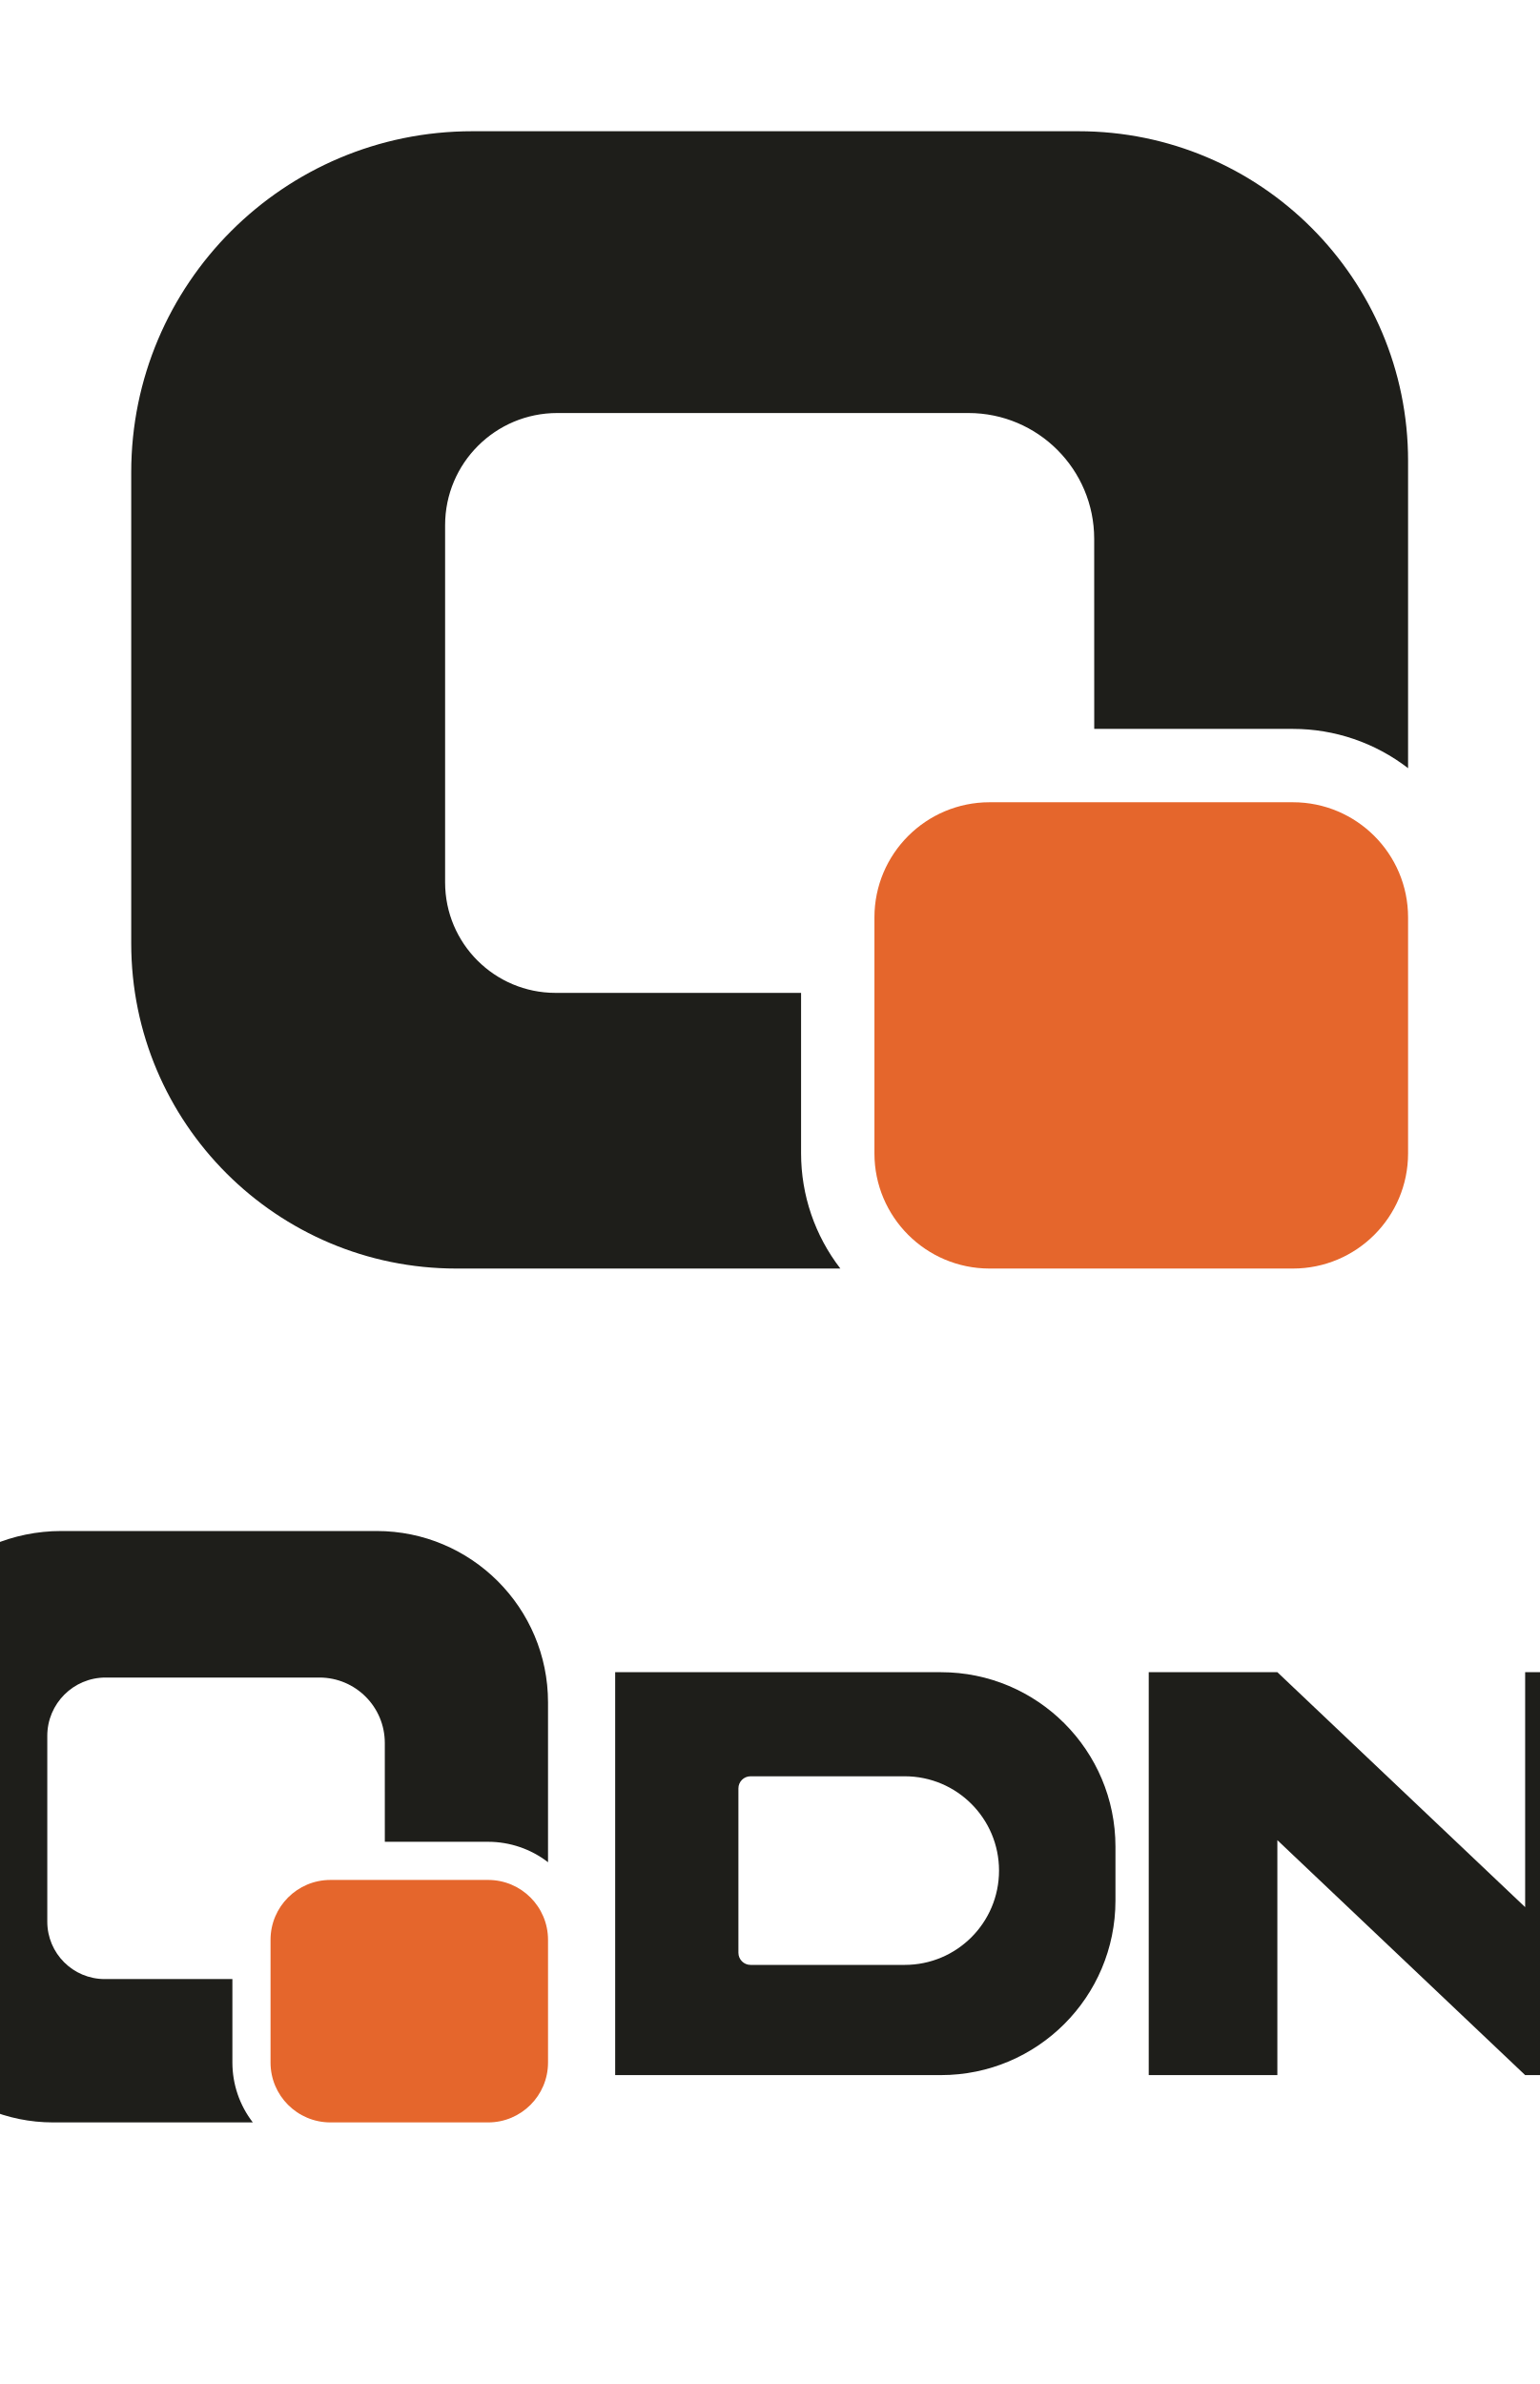
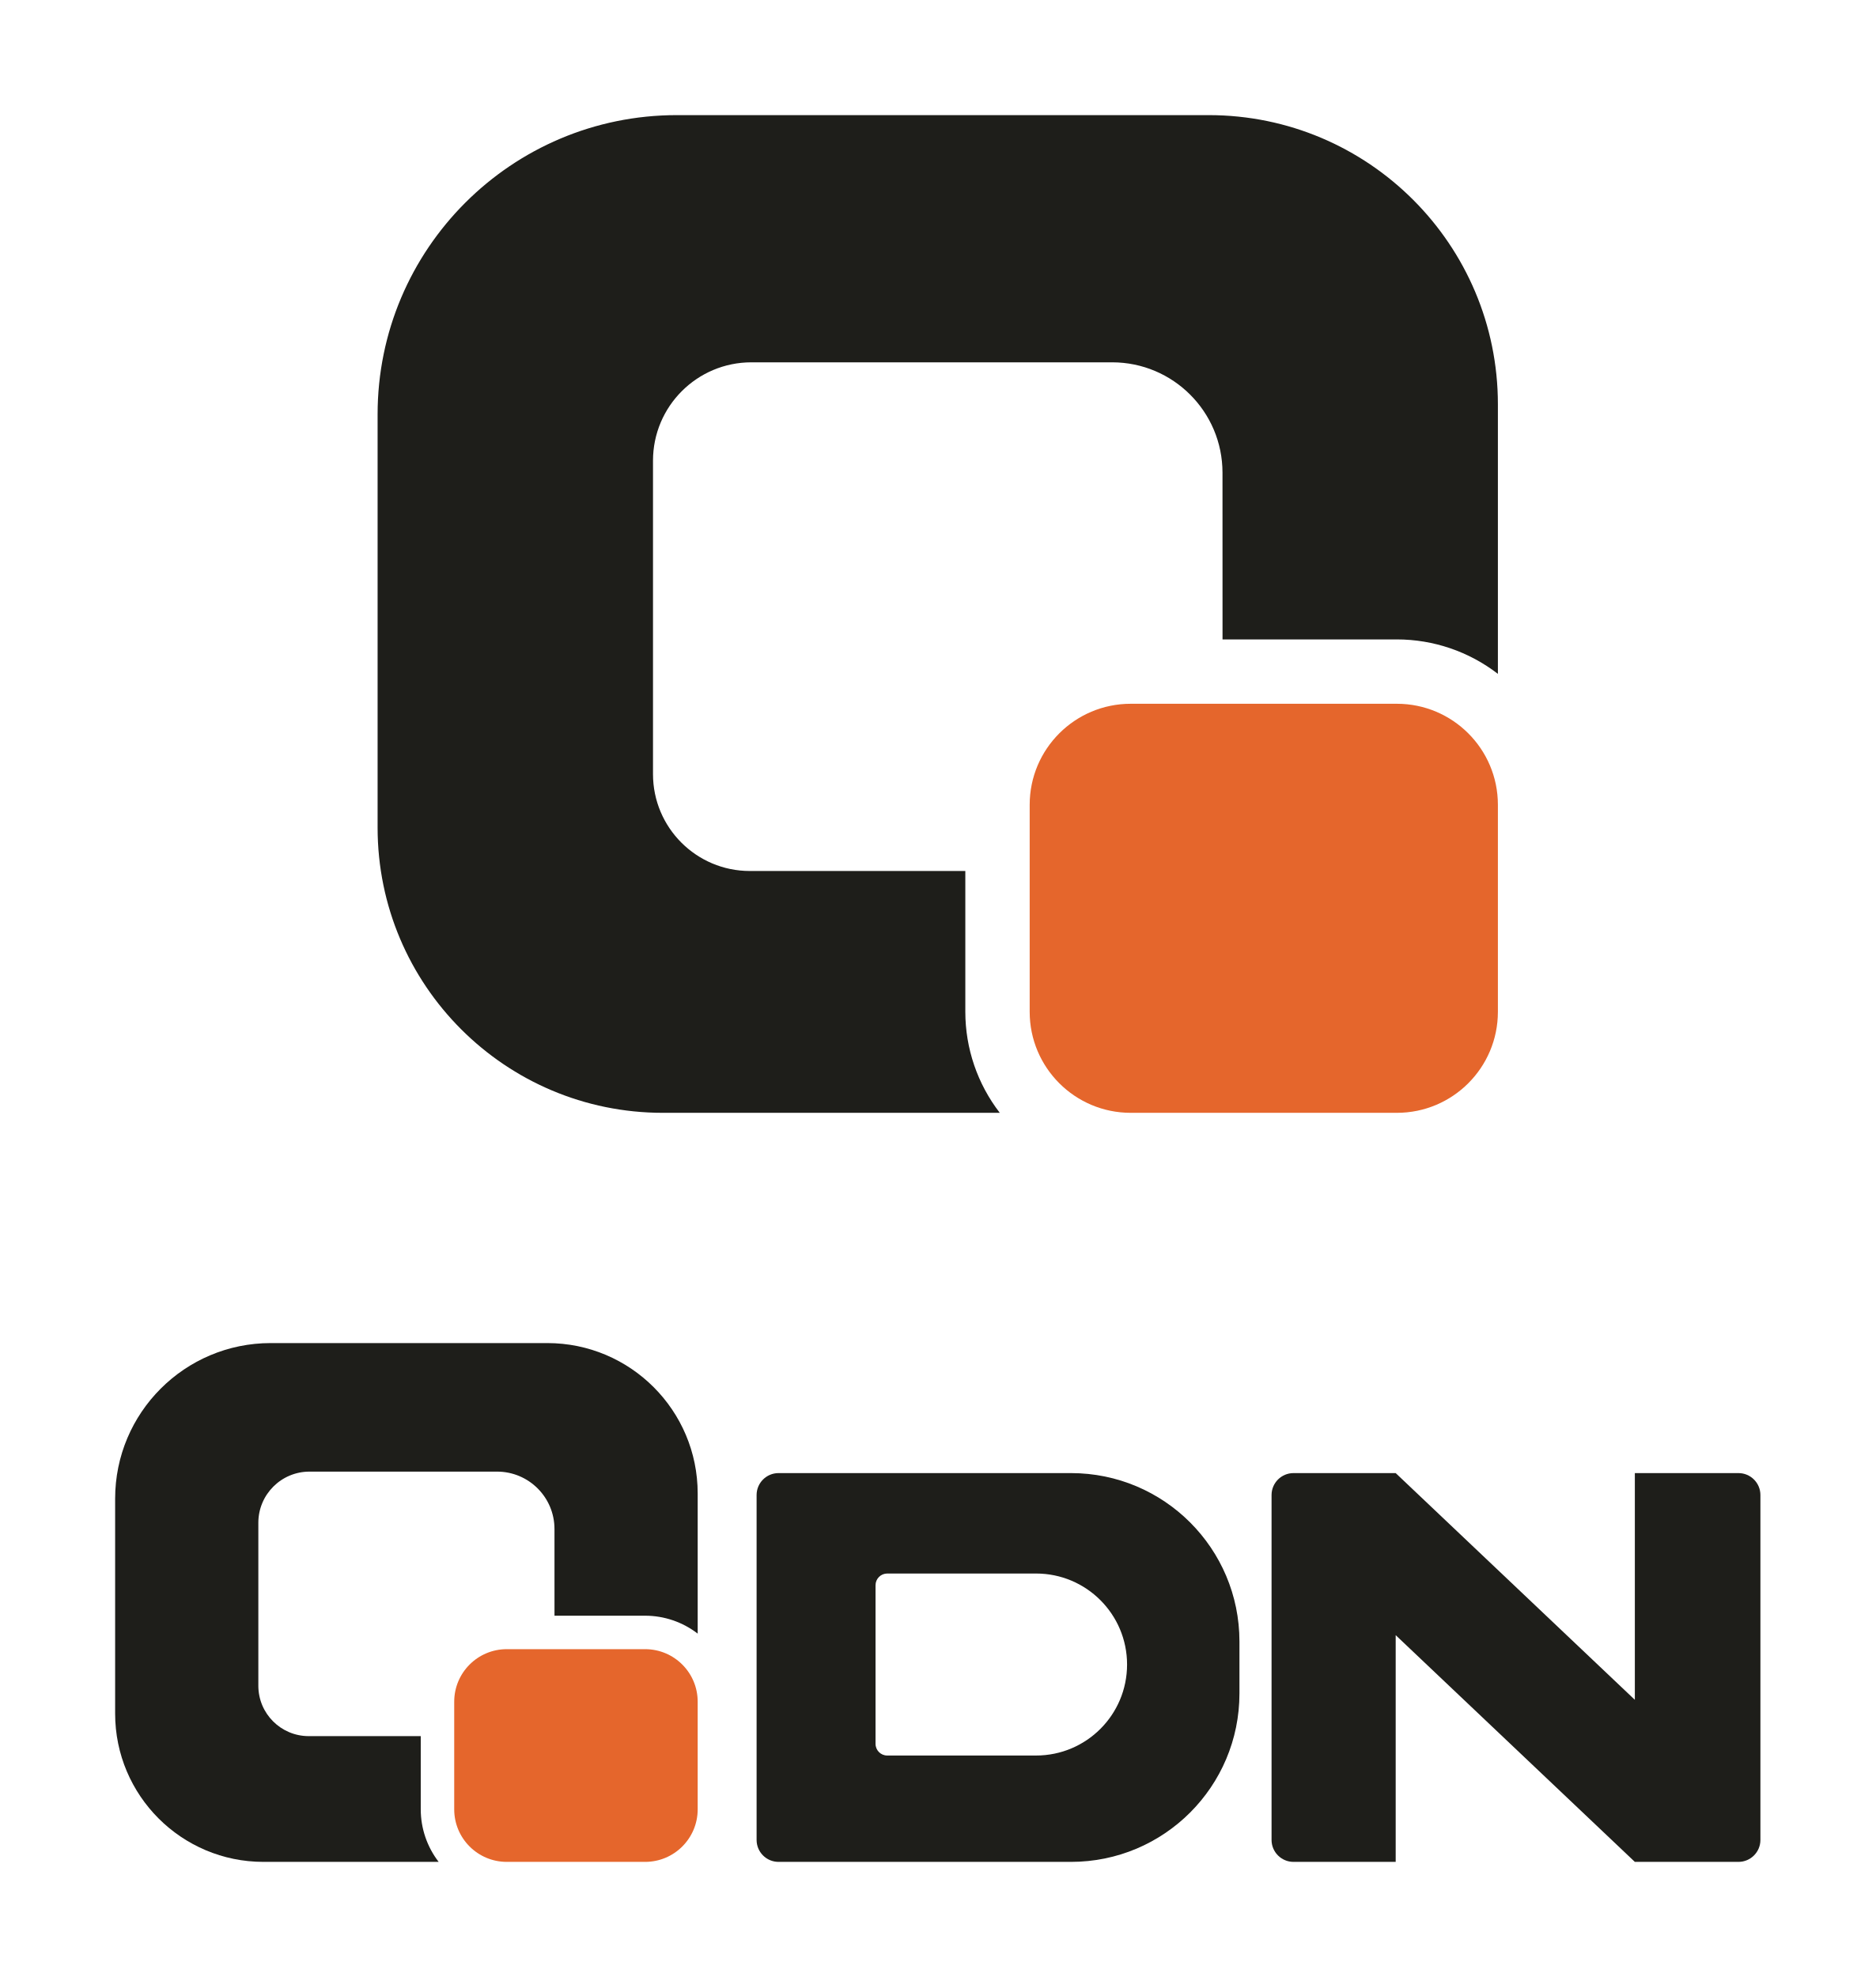
- <svg xmlns="http://www.w3.org/2000/svg" viewBox="-30 110 351.915 545">
+ <svg xmlns="http://www.w3.org/2000/svg" viewBox="-98.39 110 488.7 515.2">
  <path fill="#1E1E1A" fill-rule="evenodd" d="M77.97 140L216.54 140A75.37 75.37 0 0 1 291.91 215.37L291.91 285.61A43.09 43.09 0 0 0 265.59 276.63L220.16 276.63L220.15 233.17A28.76 28.76 0 0 0 191.4 204.42L97.4 204.42A25.64 25.64 0 0 0 71.76 230.05L71.76 311.73A25.25 25.25 0 0 0 97.01 336.98L153.14 336.98L153.14 373.67A43.09 43.09 0 0 0 162.12 400L74.33 400A74.33 74.33 0 0 1 0 325.67L0 217.97A77.97 77.97 0 0 1 77.97 140Z" />
  <path fill="#E5662C" d="M196.23 293.40H265.59A26.33 26.33 0 0 1 291.91 319.72V373.68A26.33 26.33 0 0 1 265.59 400.00H196.23A26.33 26.33 0 0 1 169.91 373.68V319.72A26.33 26.33 0 0 1 196.23 293.40Z" />
-   <g transform="translate(-56.5045 460.0) scale(0.52) translate(0 -140.0)">
+   <g transform="translate(-68.39 460) scale(0.52) translate(0 -140)">
    <path fill="#1E1E1A" fill-rule="evenodd" d="M77.97 140L216.54 140A75.37 75.37 0 0 1 291.91 215.37L291.91 285.61A43.09 43.09 0 0 0 265.59 276.63L220.16 276.63L220.15 233.17A28.76 28.76 0 0 0 191.4 204.42L97.4 204.42A25.64 25.64 0 0 0 71.76 230.05L71.76 311.73A25.25 25.25 0 0 0 97.01 336.98L153.14 336.98L153.14 373.67A43.09 43.09 0 0 0 162.12 400L74.33 400A74.33 74.33 0 0 1 0 325.67L0 217.97A77.97 77.97 0 0 1 77.97 140Z" />
    <path fill="#E5662C" d="M196.23 293.40H265.59A26.33 26.33 0 0 1 291.91 319.72V373.68A26.33 26.33 0 0 1 265.59 400.00H196.23A26.33 26.33 0 0 1 169.91 373.68V319.72A26.33 26.33 0 0 1 196.23 293.40Z" />
-     <path fill="#1E1E1A" fill-rule="evenodd" d="M321.43 202.07H464.66A76.73 76.73 0 0 1 541.38 278.80V302.47A76.73 76.73 0 0 1 464.66 379.20H321.43V202.07ZM380.94 247.83H448.73A41.46 41.46 0 0 1 490.19 289.29V289.29A41.46 41.46 0 0 1 448.73 330.75H380.94A5.33 5.33 0 0 1 375.61 325.42V253.16A5.33 5.33 0 0 1 380.94 247.83Z" />
+     <path fill="#1E1E1A" fill-rule="evenodd" d="M332.43 205.16H478.98A84.4 84.4 0 0 1 563.38 289.56V315.6A84.4 84.4 0 0 1 478.98 400H332.43A11 11 0 0 1 321.43 389V216.16A11 11 0 0 1 332.43 205.16ZM386.89 255.49H461.46A45.61 45.61 0 0 1 507.07 301.1V301.1A45.61 45.61 0 0 1 461.46 346.7H386.89A5.86 5.86 0 0 1 381.03 340.84V261.36A5.86 5.86 0 0 1 386.89 255.49Z" />
    <g fill="#1E1E1A">
-       <path d="M556.01 202.07L612.56 202.07L721.50 305.36L721.50 202.07L778.70 202.07L778.70 379.20L721.50 379.20L612.56 275.91L612.56 379.20L556.01 379.20Z" />
+       <path d="M590.47 205.16L641.67 205.16L761.51 318.78L761.51 205.16L813.43 205.16A11 11 0 0 1 824.43 216.16L824.43 389A11 11 0 0 1 813.43 400L761.51 400L641.67 286.38L641.67 400L590.47 400A11 11 0 0 1 579.47 389L579.47 216.16A11 11 0 0 1 590.47 205.16Z" />
    </g>
  </g>
</svg>
